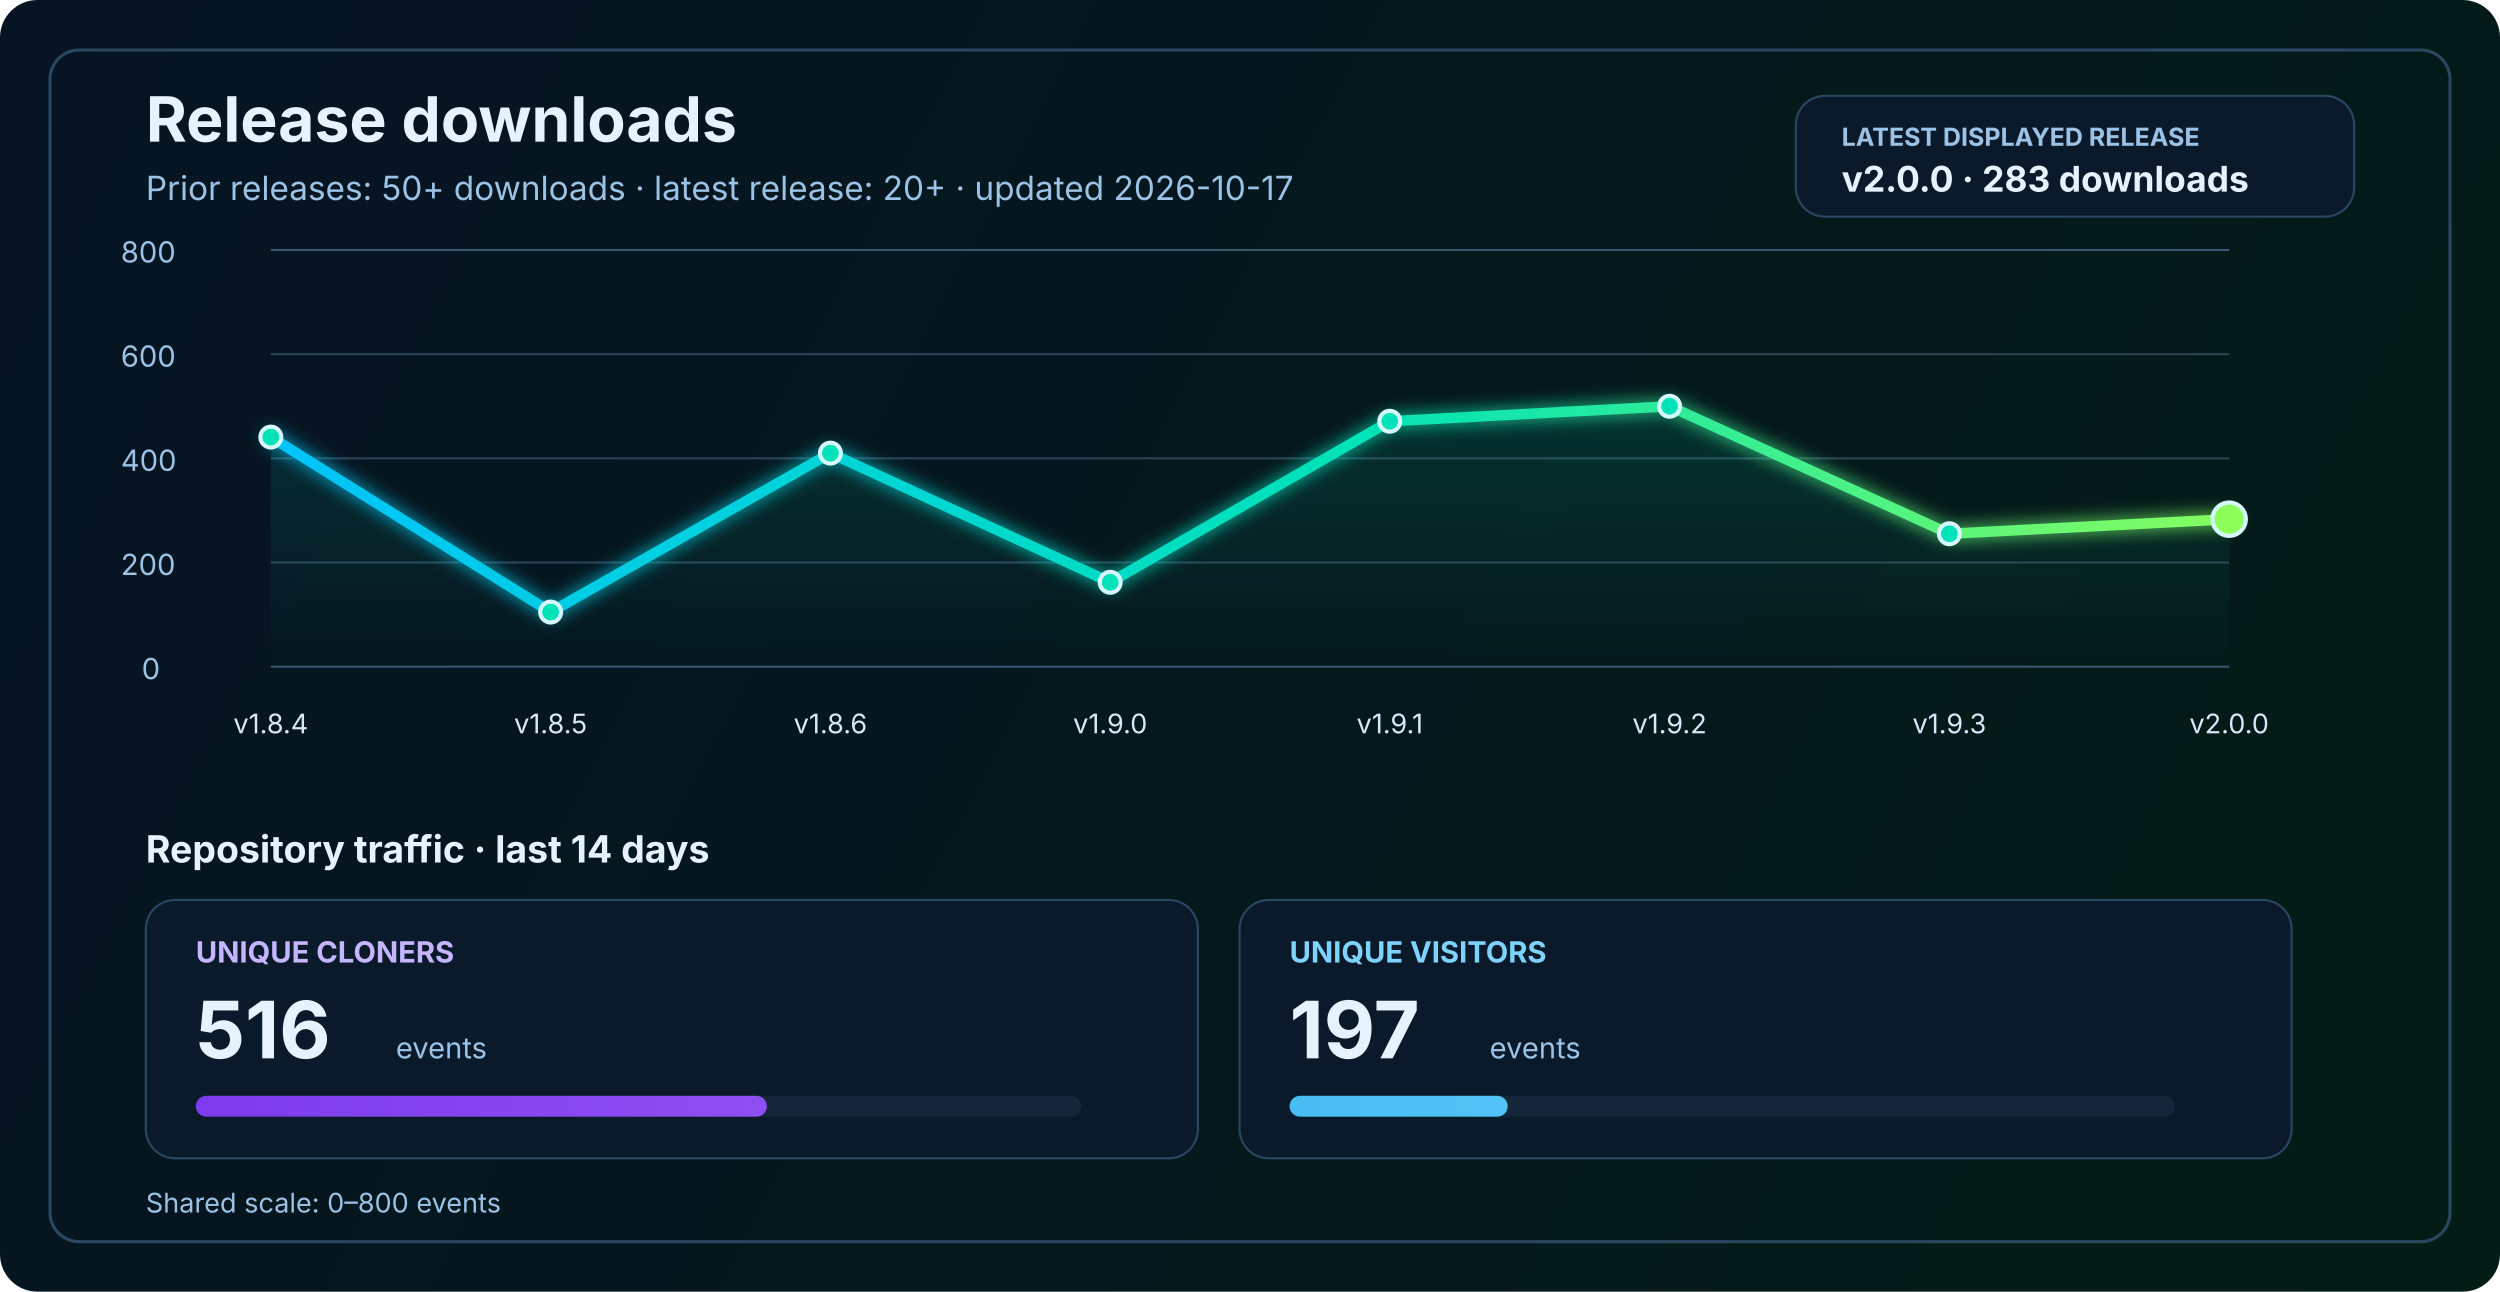
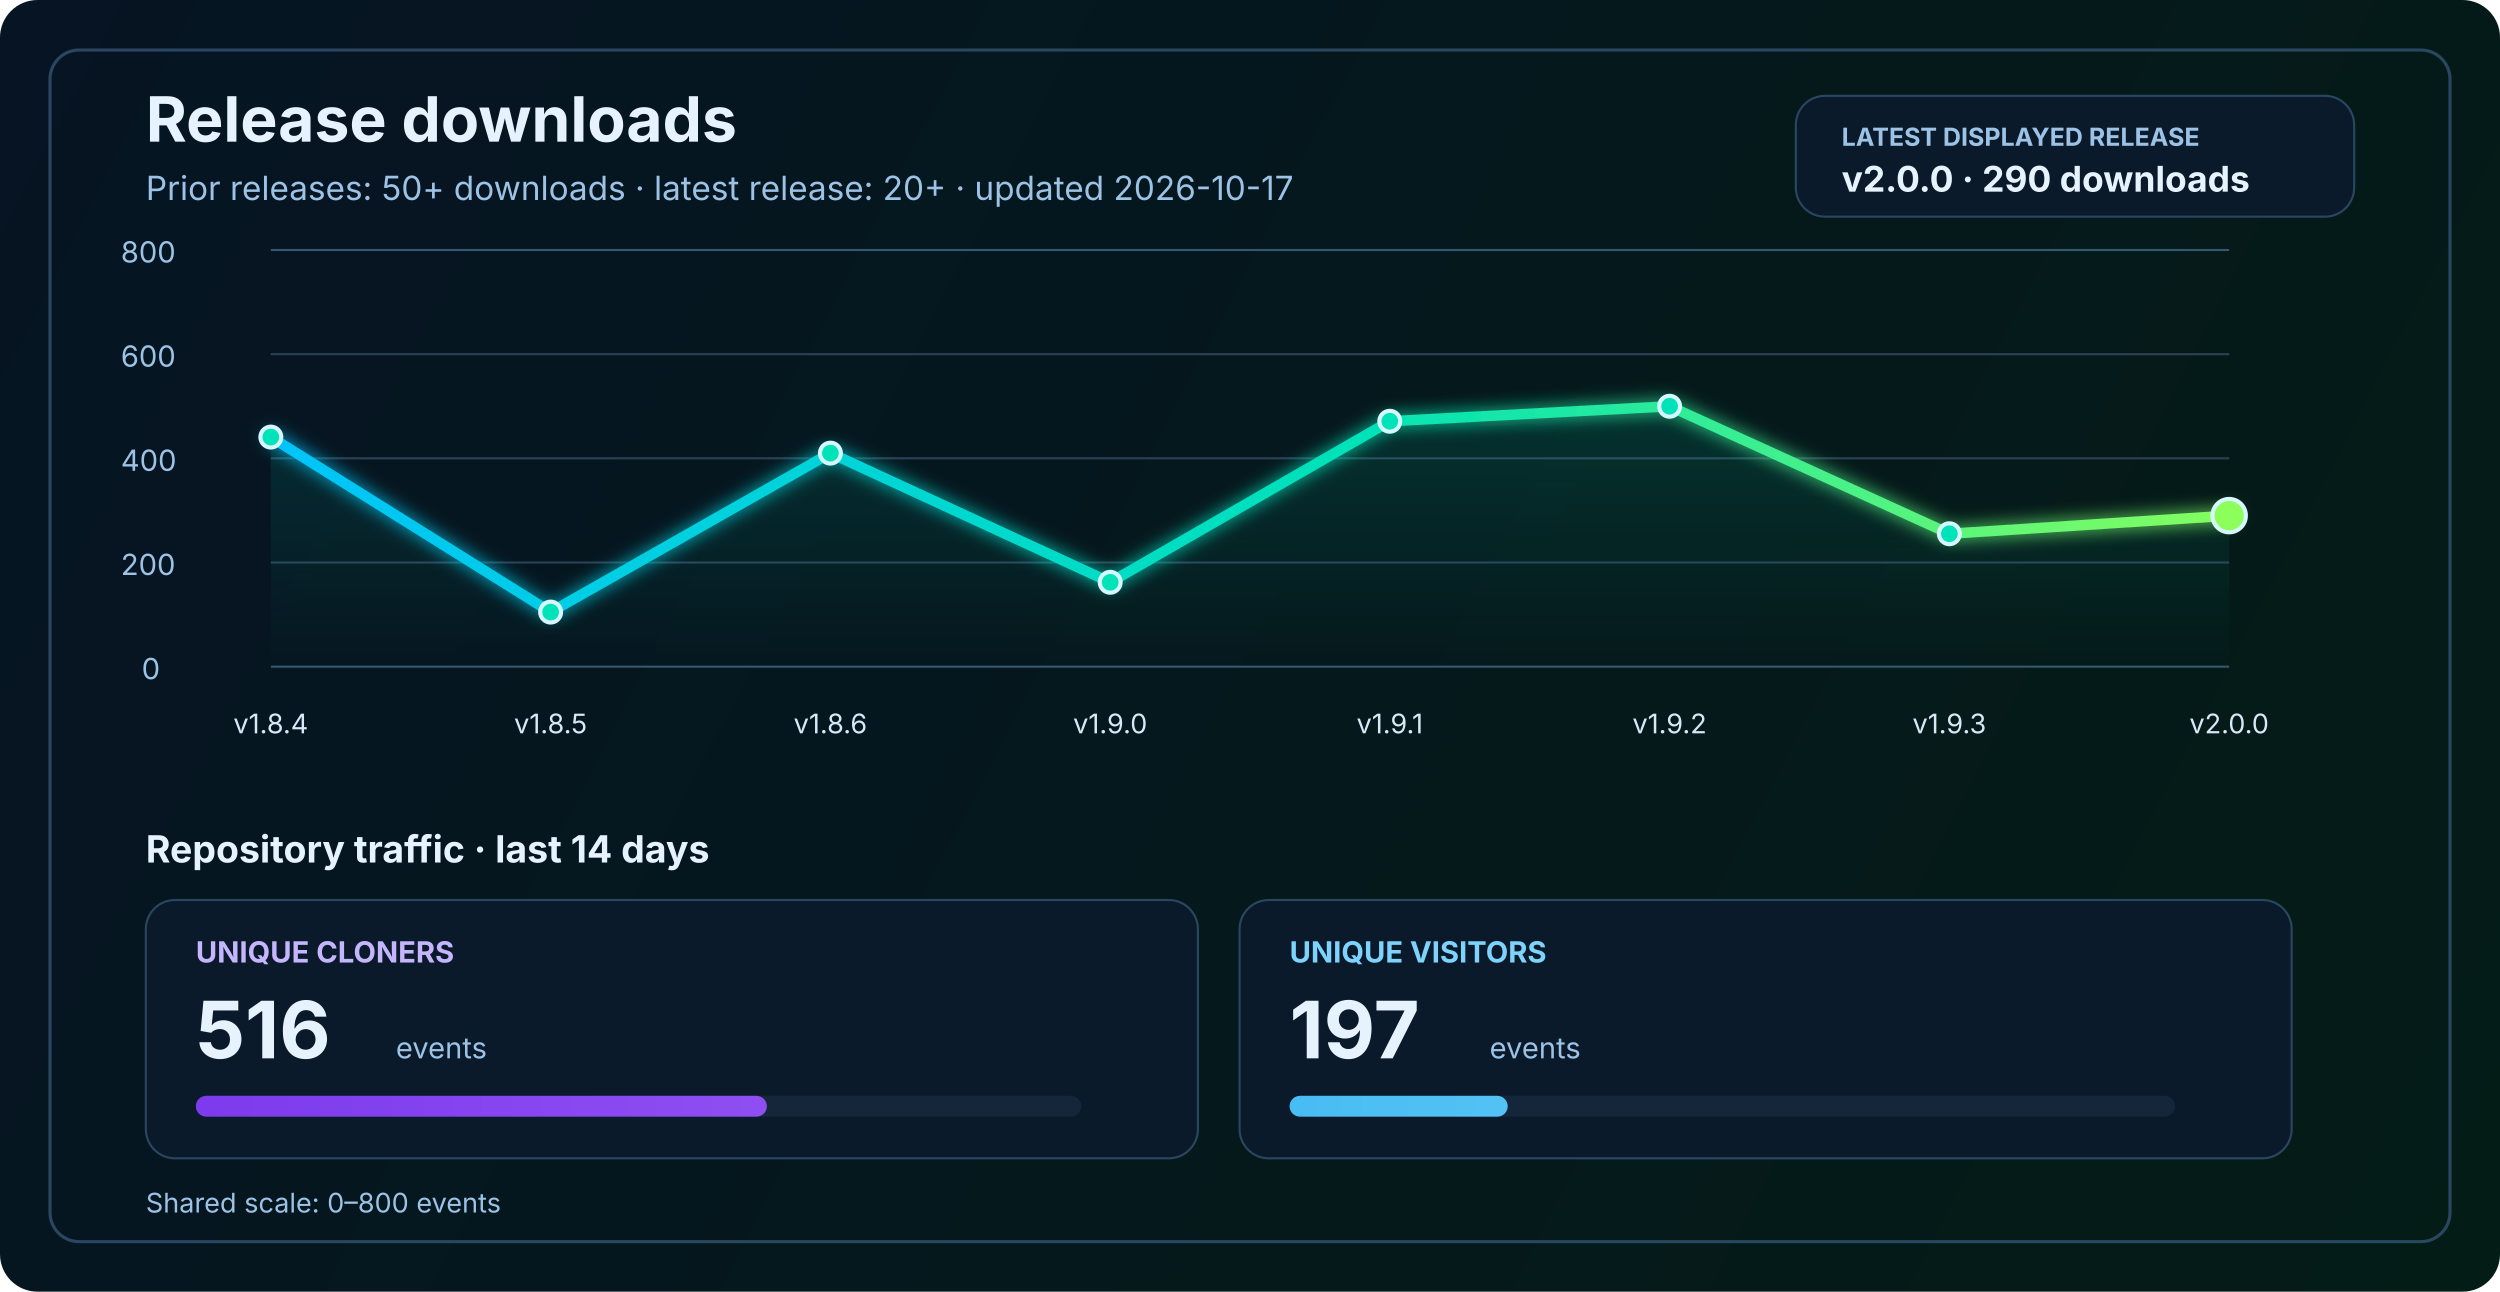
<svg xmlns="http://www.w3.org/2000/svg" width="1200" height="620" viewBox="0 0 1200 620" fill="none" role="img" aria-labelledby="title desc">
  <defs>
    <linearGradient id="bg" x1="0" y1="0" x2="1200" y2="620" gradientUnits="userSpaceOnUse">
      <stop stop-color="#061423" />
      <stop offset="1" stop-color="#041C16" />
    </linearGradient>
    <linearGradient id="line" x1="130" y1="86" x2="1070" y2="340" gradientUnits="userSpaceOnUse">
      <stop stop-color="#00C2FF" />
      <stop offset="0.55" stop-color="#00E2B8" />
      <stop offset="1" stop-color="#8CFF5A" />
    </linearGradient>
    <linearGradient id="area" x1="0" y1="120" x2="0" y2="320" gradientUnits="userSpaceOnUse">
      <stop stop-color="#00E2B8" stop-opacity="0.20" />
      <stop offset="1" stop-color="#00E2B8" stop-opacity="0" />
    </linearGradient>
    <linearGradient id="cloneFill" x1="86" y1="450" x2="1110" y2="450" gradientUnits="userSpaceOnUse">
      <stop stop-color="#7C3AED" />
      <stop offset="1" stop-color="#C084FC" />
    </linearGradient>
    <linearGradient id="viewFill" x1="86" y1="482" x2="1110" y2="482" gradientUnits="userSpaceOnUse">
      <stop stop-color="#0EA5E9" />
      <stop offset="1" stop-color="#7DD3FC" />
    </linearGradient>
    <filter id="glow" x="-50%" y="-50%" width="200%" height="200%">
      <feGaussianBlur stdDeviation="4" result="blur" />
      <feMerge>
        <feMergeNode in="blur" />
        <feMergeNode in="SourceGraphic" />
      </feMerge>
    </filter>
  </defs>
  <rect width="1200" height="620" rx="18" fill="url(#bg)" />
  <rect x="24" y="24" width="1152" height="572" rx="14" stroke="#2A4762" stroke-width="1.5" />
  <text x="70" y="68" fill="#E6F3FF" font-size="30" font-family="SF Pro Display, -apple-system, BlinkMacSystemFont, Segoe UI, sans-serif" font-weight="700">Release downloads</text>
  <text x="70" y="96" fill="#9CC3E6" font-size="16" font-family="SF Pro Text, -apple-system, BlinkMacSystemFont, Segoe UI, sans-serif">Prior releases: 50+ downloads · latest release: 20+ · updated 2026-10-17</text>
  <rect x="862" y="46" width="268" height="58" rx="14" fill="#0A1A2B" stroke="#2A4762" stroke-width="1" />
  <text x="884" y="70" fill="#9CC3E6" font-size="12" font-family="SF Pro Text, -apple-system, BlinkMacSystemFont, Segoe UI, sans-serif" font-weight="700">LATEST DISPLAYED RELEASE</text>
-   <text x="884" y="92" fill="#E6F3FF" font-size="17" font-family="SF Pro Text, -apple-system, BlinkMacSystemFont, Segoe UI, sans-serif" font-weight="700">v2.0.0 · 283 downloads</text>
+   <text x="884" y="92" fill="#E6F3FF" font-size="17" font-family="SF Pro Text, -apple-system, BlinkMacSystemFont, Segoe UI, sans-serif" font-weight="700">v2.0.0 · 290 downloads</text>
  <line x1="130" y1="320.0" x2="1070" y2="320.0" stroke="#37566F" stroke-width="1" />
  <line x1="130" y1="270.0" x2="1070" y2="270.0" stroke="#2B4255" stroke-width="1" />
  <line x1="130" y1="220.0" x2="1070" y2="220.0" stroke="#2B4255" stroke-width="1" />
  <line x1="130" y1="170.0" x2="1070" y2="170.0" stroke="#2B4255" stroke-width="1" />
  <line x1="130" y1="120.0" x2="1070" y2="120.0" stroke="#37566F" stroke-width="1" />
  <text x="68" y="326.0" fill="#9CC3E6" font-size="14" font-family="SF Pro Text, -apple-system, BlinkMacSystemFont, Segoe UI, sans-serif">0</text>
  <text x="58" y="276.0" fill="#9CC3E6" font-size="14" font-family="SF Pro Text, -apple-system, BlinkMacSystemFont, Segoe UI, sans-serif">200</text>
  <text x="58" y="226.0" fill="#9CC3E6" font-size="14" font-family="SF Pro Text, -apple-system, BlinkMacSystemFont, Segoe UI, sans-serif">400</text>
  <text x="58" y="176.0" fill="#9CC3E6" font-size="14" font-family="SF Pro Text, -apple-system, BlinkMacSystemFont, Segoe UI, sans-serif">600</text>
  <text x="58" y="126.0" fill="#9CC3E6" font-size="14" font-family="SF Pro Text, -apple-system, BlinkMacSystemFont, Segoe UI, sans-serif">800</text>
-   <path d="M 130.0 209.8 L 264.3 293.8 L 398.6 217.5 L 532.9 279.5 L 667.1 202.2 L 801.4 195.0 L 935.7 256.2 L 1070.0 249.2 L 1070 320 L 130 320 Z" fill="url(#area)" />
-   <polyline points="130.0,209.8 264.3,293.8 398.6,217.5 532.9,279.5 667.1,202.2 801.4,195.0 935.7,256.2 1070.0,249.2" fill="none" stroke="url(#line)" stroke-width="5" stroke-linecap="round" stroke-linejoin="round" filter="url(#glow)" />
+   <path d="M 130.0 209.8 L 264.3 293.8 L 398.6 217.5 L 532.9 279.5 L 667.1 202.2 L 801.4 195.0 L 935.7 256.2 L 1070.0 247.5 L 1070 320 L 130 320 Z" fill="url(#area)" />
+   <polyline points="130.0,209.8 264.3,293.8 398.6,217.5 532.9,279.5 667.1,202.2 801.4,195.0 935.7,256.2 1070.0,247.5" fill="none" stroke="url(#line)" stroke-width="5" stroke-linecap="round" stroke-linejoin="round" filter="url(#glow)" />
  <circle cx="130.0" cy="209.8" r="5" fill="#00E2B8" stroke="#D7F7FF" stroke-width="2" />
  <circle cx="264.3" cy="293.8" r="5" fill="#00E2B8" stroke="#D7F7FF" stroke-width="2" />
  <circle cx="398.6" cy="217.5" r="5" fill="#00E2B8" stroke="#D7F7FF" stroke-width="2" />
  <circle cx="532.9" cy="279.5" r="5" fill="#00E2B8" stroke="#D7F7FF" stroke-width="2" />
  <circle cx="667.1" cy="202.2" r="5" fill="#00E2B8" stroke="#D7F7FF" stroke-width="2" />
  <circle cx="801.4" cy="195.0" r="5" fill="#00E2B8" stroke="#D7F7FF" stroke-width="2" />
  <circle cx="935.7" cy="256.2" r="5" fill="#00E2B8" stroke="#D7F7FF" stroke-width="2" />
-   <circle cx="1070.0" cy="249.2" r="8" fill="#8CFF5A" stroke="#D7F7FF" stroke-width="2" />
+   <circle cx="1070.0" cy="247.5" r="8" fill="#8CFF5A" stroke="#D7F7FF" stroke-width="2" />
  <text x="130.0" y="352" text-anchor="middle" fill="#D7E8F8" font-size="13" font-family="SF Pro Text, -apple-system, BlinkMacSystemFont, Segoe UI, sans-serif">v1.8.4</text>
  <text x="264.3" y="352" text-anchor="middle" fill="#D7E8F8" font-size="13" font-family="SF Pro Text, -apple-system, BlinkMacSystemFont, Segoe UI, sans-serif">v1.8.5</text>
  <text x="398.6" y="352" text-anchor="middle" fill="#D7E8F8" font-size="13" font-family="SF Pro Text, -apple-system, BlinkMacSystemFont, Segoe UI, sans-serif">v1.8.6</text>
  <text x="532.9" y="352" text-anchor="middle" fill="#D7E8F8" font-size="13" font-family="SF Pro Text, -apple-system, BlinkMacSystemFont, Segoe UI, sans-serif">v1.9.0</text>
  <text x="667.1" y="352" text-anchor="middle" fill="#D7E8F8" font-size="13" font-family="SF Pro Text, -apple-system, BlinkMacSystemFont, Segoe UI, sans-serif">v1.9.1</text>
  <text x="801.4" y="352" text-anchor="middle" fill="#D7E8F8" font-size="13" font-family="SF Pro Text, -apple-system, BlinkMacSystemFont, Segoe UI, sans-serif">v1.9.2</text>
  <text x="935.7" y="352" text-anchor="middle" fill="#D7E8F8" font-size="13" font-family="SF Pro Text, -apple-system, BlinkMacSystemFont, Segoe UI, sans-serif">v1.9.3</text>
  <text x="1070.0" y="352" text-anchor="middle" fill="#D7E8F8" font-size="13" font-family="SF Pro Text, -apple-system, BlinkMacSystemFont, Segoe UI, sans-serif">v2.0.0</text>
  <text x="70" y="414" fill="#E6F3FF" font-size="18" font-family="SF Pro Text, -apple-system, BlinkMacSystemFont, Segoe UI, sans-serif" font-weight="700">Repository traffic · last 14 days</text>
  <rect x="70" y="432" width="505" height="124" rx="14" fill="#0A1A2B" stroke="#2A4762" stroke-width="1" />
  <text x="94" y="462" fill="#C4B5FD" font-size="14" font-family="SF Pro Text, -apple-system, BlinkMacSystemFont, Segoe UI, sans-serif" font-weight="700">UNIQUE CLONERS</text>
  <text x="94" y="508" fill="#E6F3FF" font-size="38" font-family="SF Pro Display, -apple-system, BlinkMacSystemFont, Segoe UI, sans-serif" font-weight="700">516</text>
  <text x="190" y="508" fill="#9CC3E6" font-size="14" font-family="SF Pro Text, -apple-system, BlinkMacSystemFont, Segoe UI, sans-serif">events</text>
  <rect x="94" y="526" width="425" height="10" rx="5" fill="#15263A" />
  <rect x="94" y="526" width="274.1" height="10" rx="5" fill="url(#cloneFill)" />
  <rect x="595" y="432" width="505" height="124" rx="14" fill="#0A1A2B" stroke="#2A4762" stroke-width="1" />
  <text x="619" y="462" fill="#7DD3FC" font-size="14" font-family="SF Pro Text, -apple-system, BlinkMacSystemFont, Segoe UI, sans-serif" font-weight="700">UNIQUE VISITORS</text>
  <text x="619" y="508" fill="#E6F3FF" font-size="38" font-family="SF Pro Display, -apple-system, BlinkMacSystemFont, Segoe UI, sans-serif" font-weight="700">197</text>
  <text x="715" y="508" fill="#9CC3E6" font-size="14" font-family="SF Pro Text, -apple-system, BlinkMacSystemFont, Segoe UI, sans-serif">events</text>
  <rect x="619" y="526" width="425" height="10" rx="5" fill="#15263A" />
  <rect x="619" y="526" width="104.7" height="10" rx="5" fill="url(#viewFill)" />
  <text x="70" y="582" fill="#9CC3E6" font-size="13" font-family="SF Pro Text, -apple-system, BlinkMacSystemFont, Segoe UI, sans-serif">Shared scale: 0–800 events</text>
</svg>
